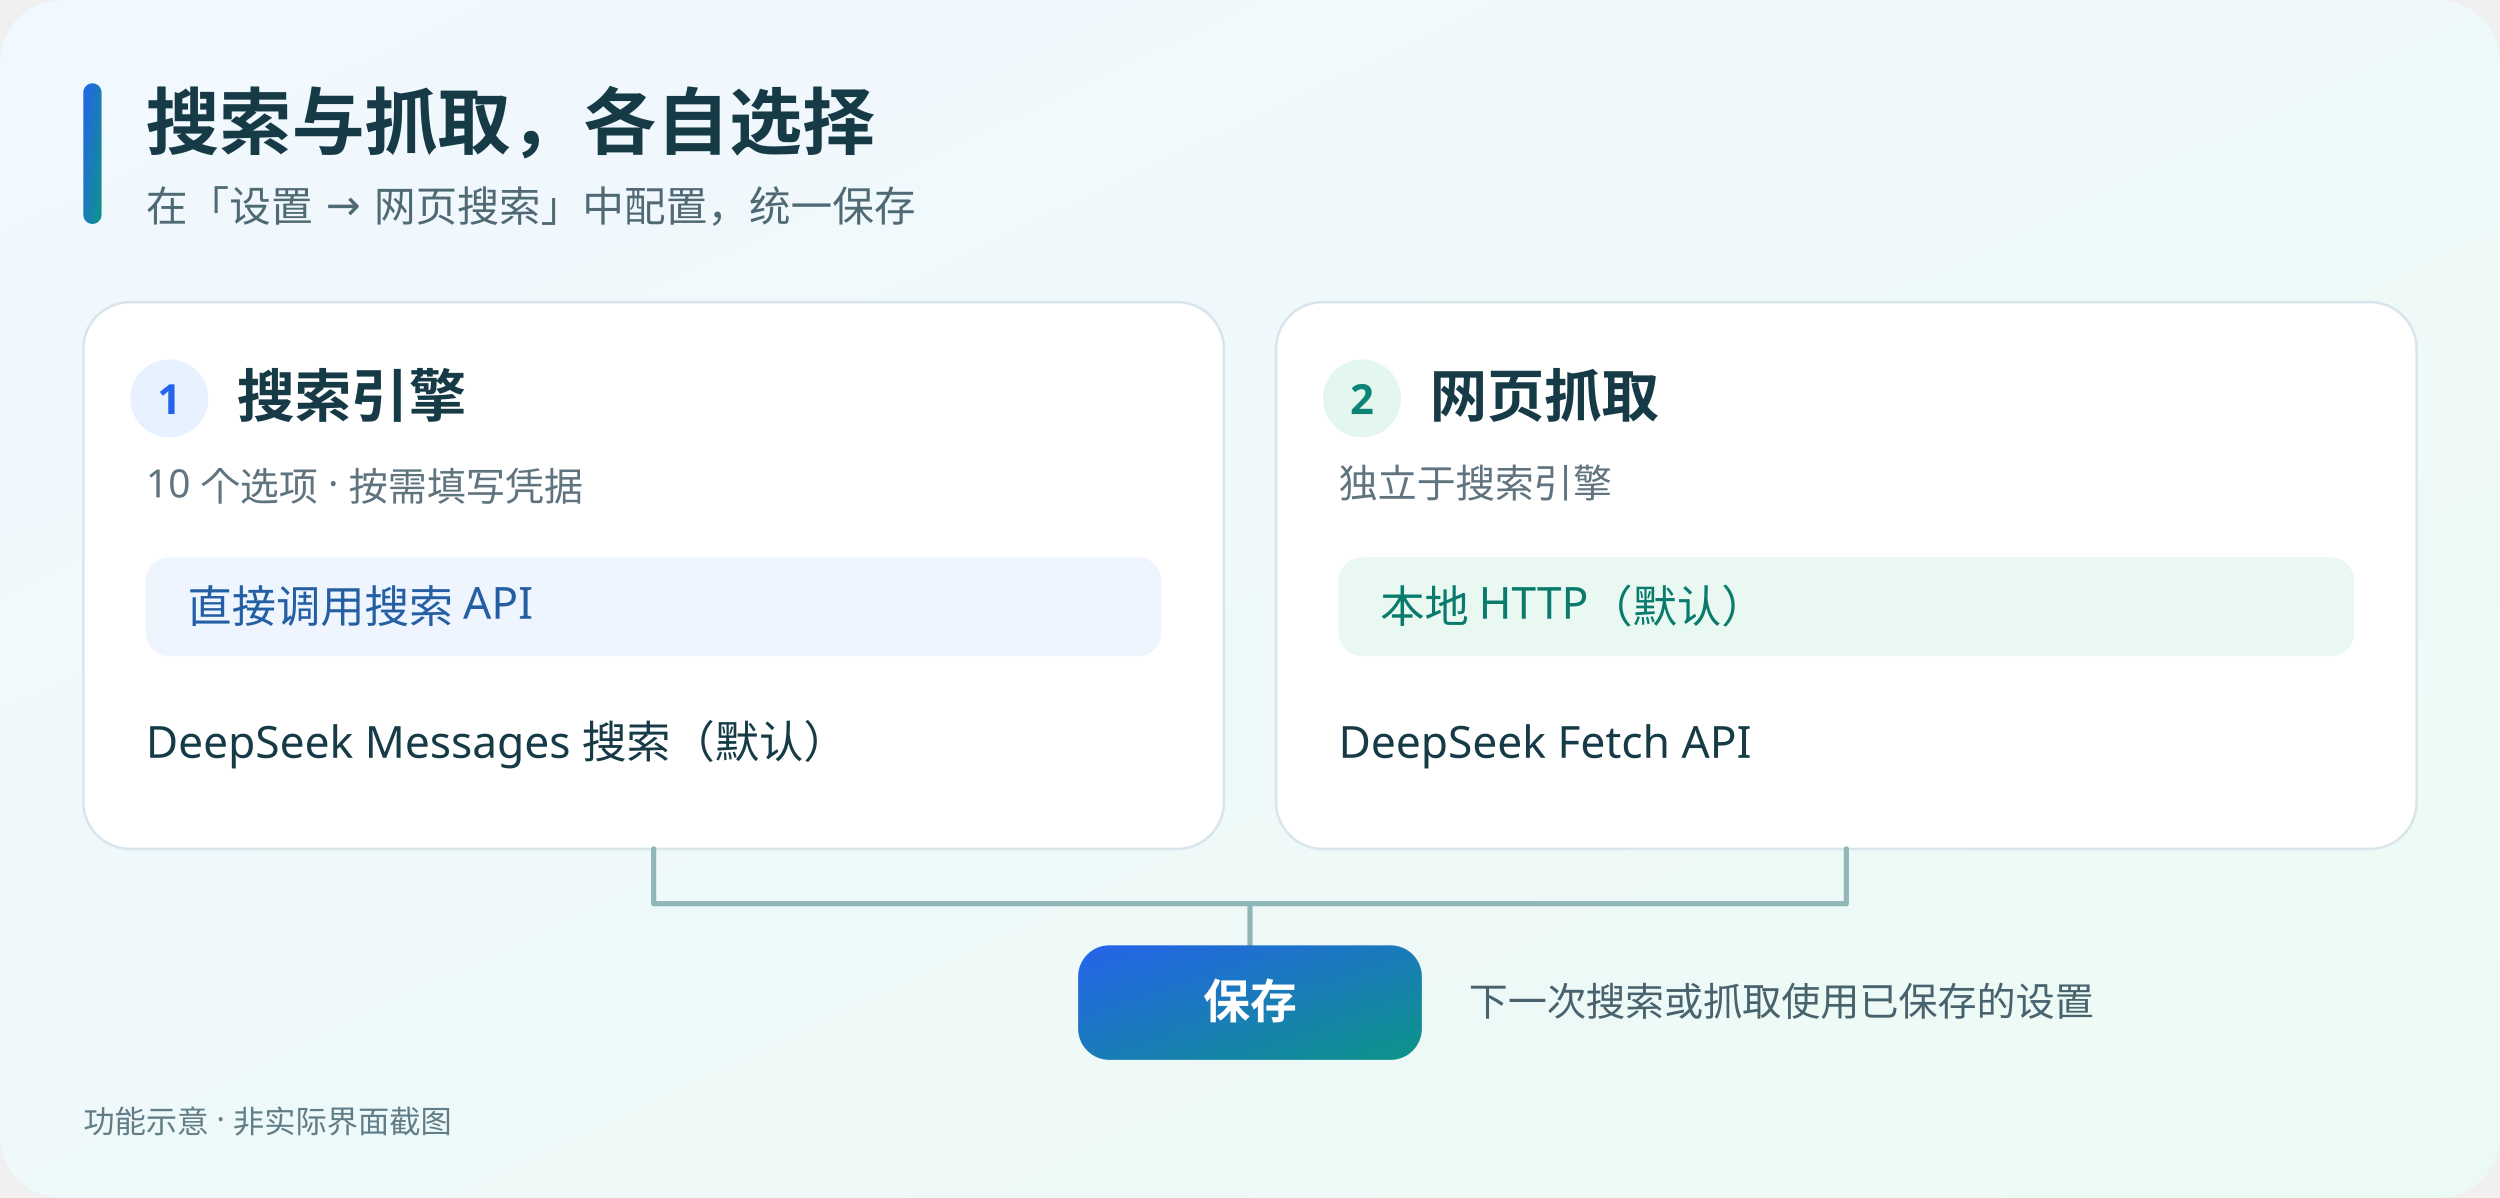
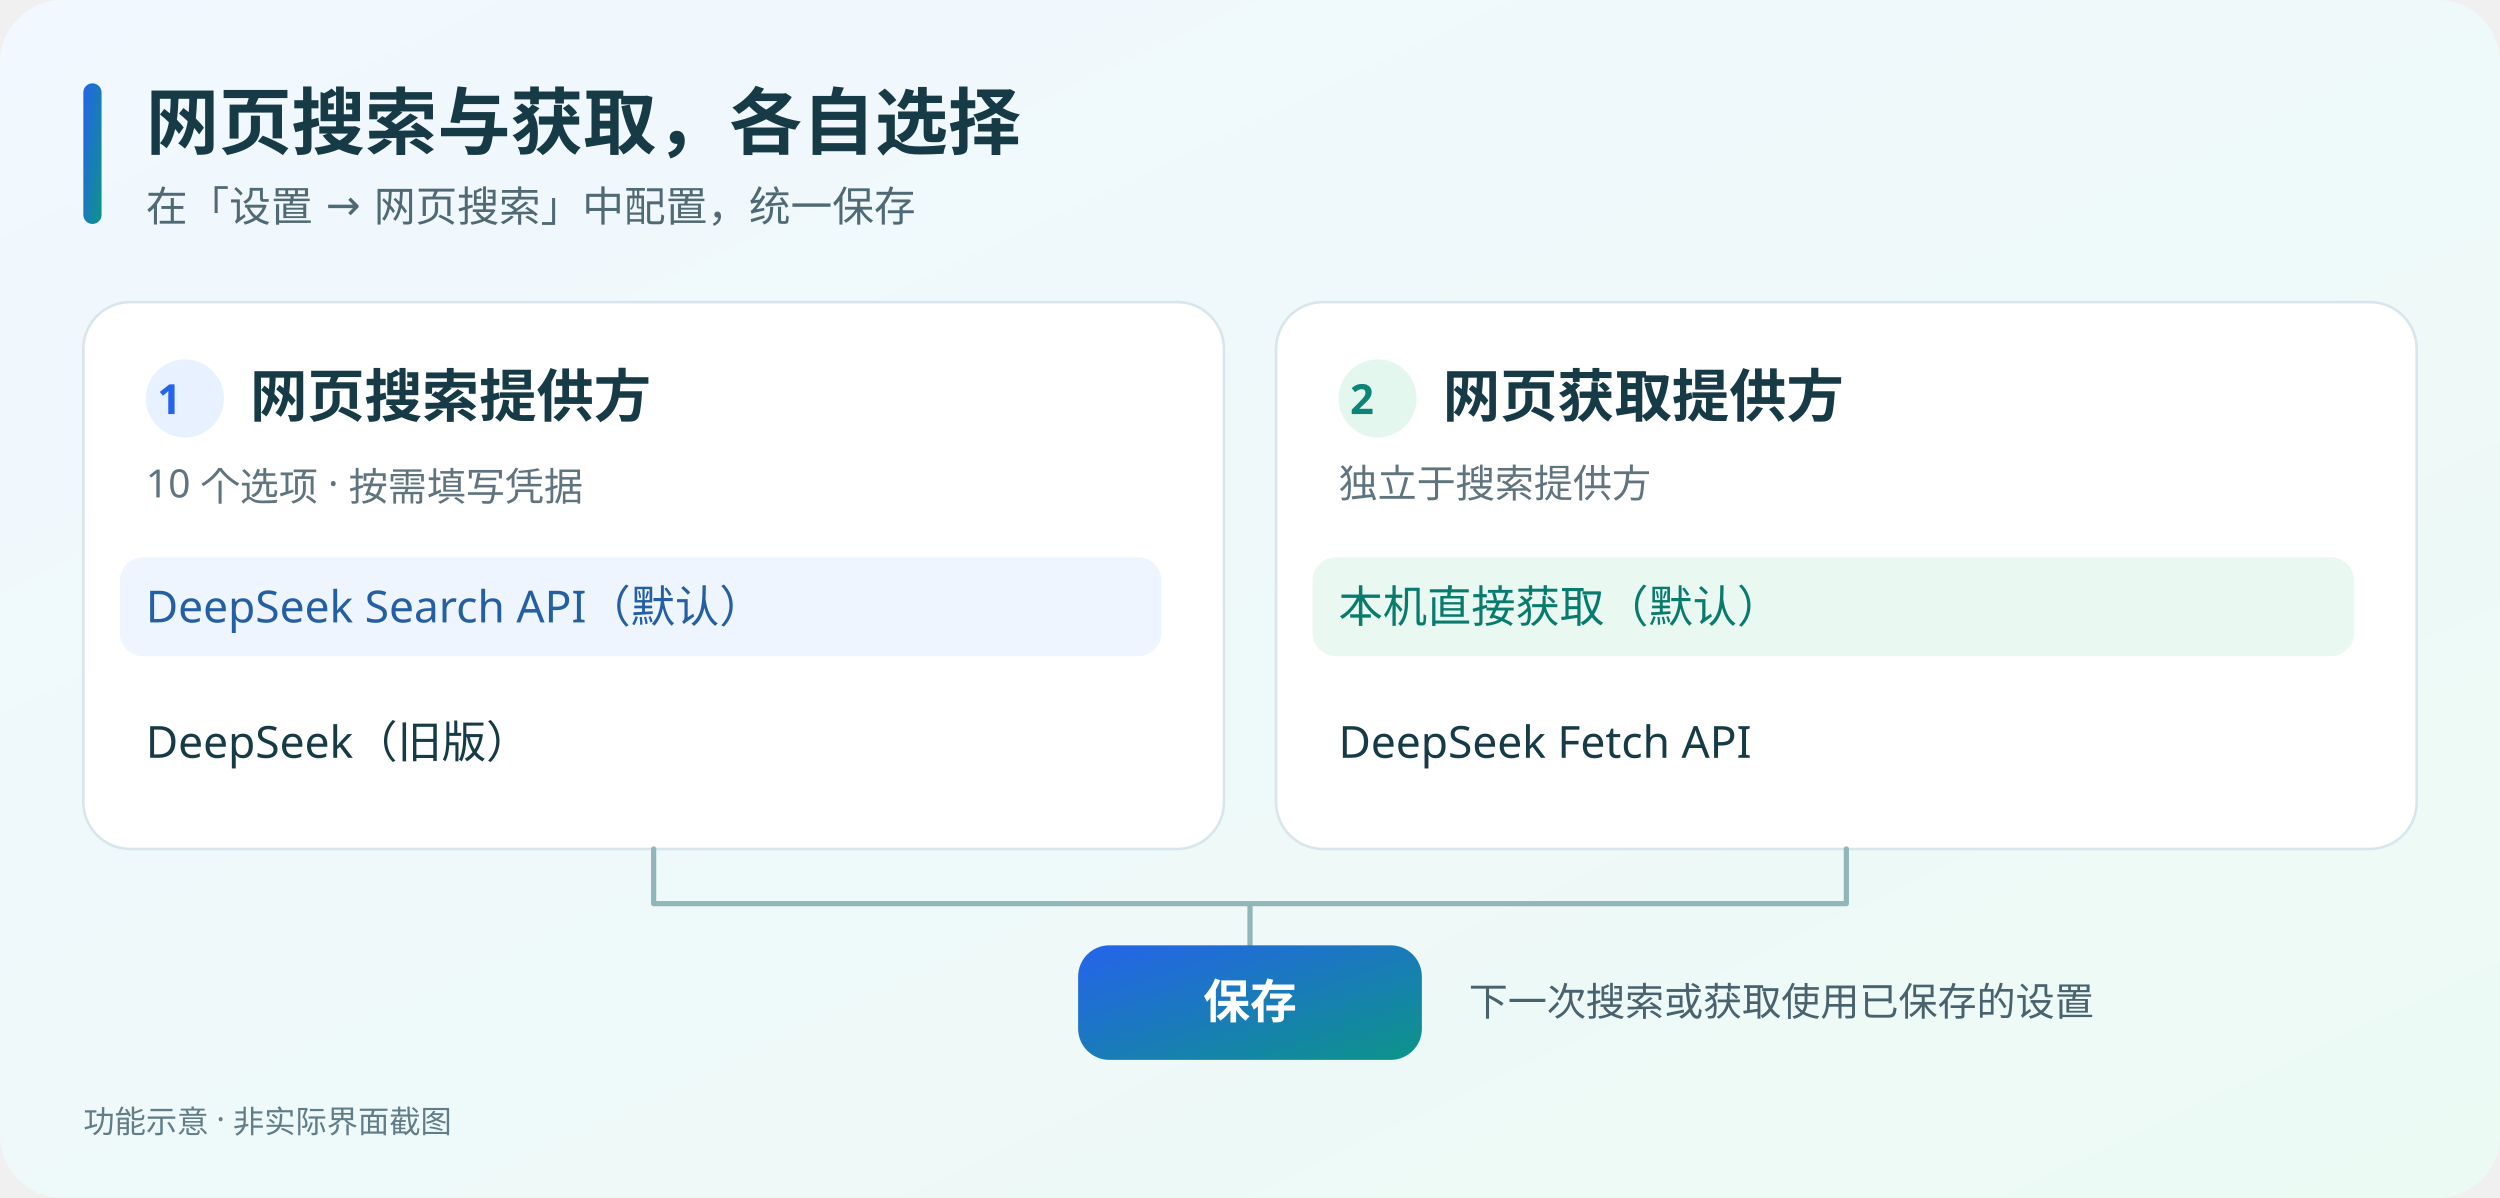
<svg xmlns="http://www.w3.org/2000/svg" width="960" height="460" viewBox="0 0 960 460" role="img" aria-labelledby="title desc" lang="zh">
  <defs>
    <linearGradient id="bg" x2="1" y2="1">
      <stop stop-color="#f1f8ff" />
      <stop offset="1" stop-color="#ecfaf4" />
    </linearGradient>
    <linearGradient id="accent" x2="1" y2="1">
      <stop stop-color="#2563eb" />
      <stop offset="1" stop-color="#0d9488" />
    </linearGradient>
  </defs>
  <rect width="960" height="460" rx="24" fill="url(#bg)" />
  <g font-family="Microsoft YaHei, sans-serif" fill="#163b46">
    <rect x="32" y="32" width="7" height="54" rx="3.5" fill="url(#accent)" />
-     <text x="56" y="57" font-size="28" font-weight="700">搜索与抓取，各自选择</text>
+     <text x="56" y="57" font-size="28" font-weight="700">网页搜索与获取，各自选择</text>
    <text x="56" y="85" font-size="16" fill="#506a75">在「设置 → 网页搜索」中配置，统一保存</text>
    <rect x="32" y="116" width="438" height="210" rx="18" fill="#fff" stroke="#d8e6ec" />
    <rect x="490" y="116" width="438" height="210" rx="18" fill="#fff" stroke="#d8e6ec" />
-     <circle cx="65" cy="153" r="15" fill="#e8f1ff" />
+     <circle cx="71" cy="153" r="15" fill="#e8f1ff" />
    <text x="65" y="159" font-size="16" text-anchor="middle" font-weight="700" fill="#2563eb">1</text>
-     <text x="91" y="160" font-size="22" font-weight="600">搜索引擎</text>
+     <text x="96" y="160" font-size="22" font-weight="600">网页搜索提供方</text>
    <text x="56" y="191" font-size="15" fill="#607480">10 个选项 · 按需填写凭据</text>
-     <rect x="56" y="214" width="390" height="38" rx="9" fill="#eef5ff" />
-     <text x="72" y="239" font-size="17" fill="#245fa3">直接调用搜索 API</text>
-     <text x="56" y="291" font-size="17">DeepSeek Messages 搜索（默认）</text>
-     <circle cx="523" cy="153" r="15" fill="#e4f7ef" />
+     <rect x="46" y="214" width="400" height="38" rx="9" fill="#eef5ff" />
+     <text x="56" y="239" font-size="17" fill="#245fa3">DeepSeek Search API（默认）</text>
+     <text x="56" y="291" font-size="17">DeepSeek（旧版）</text>
+     <circle cx="529" cy="153" r="15" fill="#e4f7ef" />
    <text x="523" y="159" font-size="16" text-anchor="middle" font-weight="700" fill="#0d8477">2</text>
-     <text x="549" y="160" font-size="22" font-weight="600">网页抓取</text>
-     <text x="514" y="191" font-size="15" fill="#607480">独立于搜索引擎</text>
-     <rect x="514" y="214" width="390" height="38" rx="9" fill="#eaf8f2" />
-     <text x="530" y="239" font-size="17" fill="#087b6d">本地 HTTP（默认）</text>
+     <text x="554" y="160" font-size="22" font-weight="600">网页获取提供方</text>
+     <text x="514" y="191" font-size="15" fill="#607480">独立于搜索提供方</text>
+     <rect x="504" y="214" width="400" height="38" rx="9" fill="#eaf8f2" />
+     <text x="514" y="239" font-size="17" fill="#087b6d">本机直接获取（默认）</text>
    <text x="514" y="291" font-size="17">DeepSeek Fetch API</text>
    <path d="M251 326v21h458v-21M480 347v16" fill="none" stroke="#91b6b8" stroke-width="2" stroke-linecap="round" stroke-linejoin="round" />
    <rect x="414" y="363" width="132" height="44" rx="12" fill="url(#accent)" />
    <text x="480" y="391" font-size="18" fill="#fff" text-anchor="middle" font-weight="600">保存</text>
-     <text x="564" y="390" font-size="15" fill="#48626e">下一次搜索或抓取使用已保存的设置</text>
+     <text x="564" y="390" font-size="15" fill="#48626e">下一次搜索或获取使用已保存的设置</text>
    <text x="32" y="435" font-size="12" fill="#617d87">功能示意 · 非实际界面截图</text>
  </g>
</svg>
